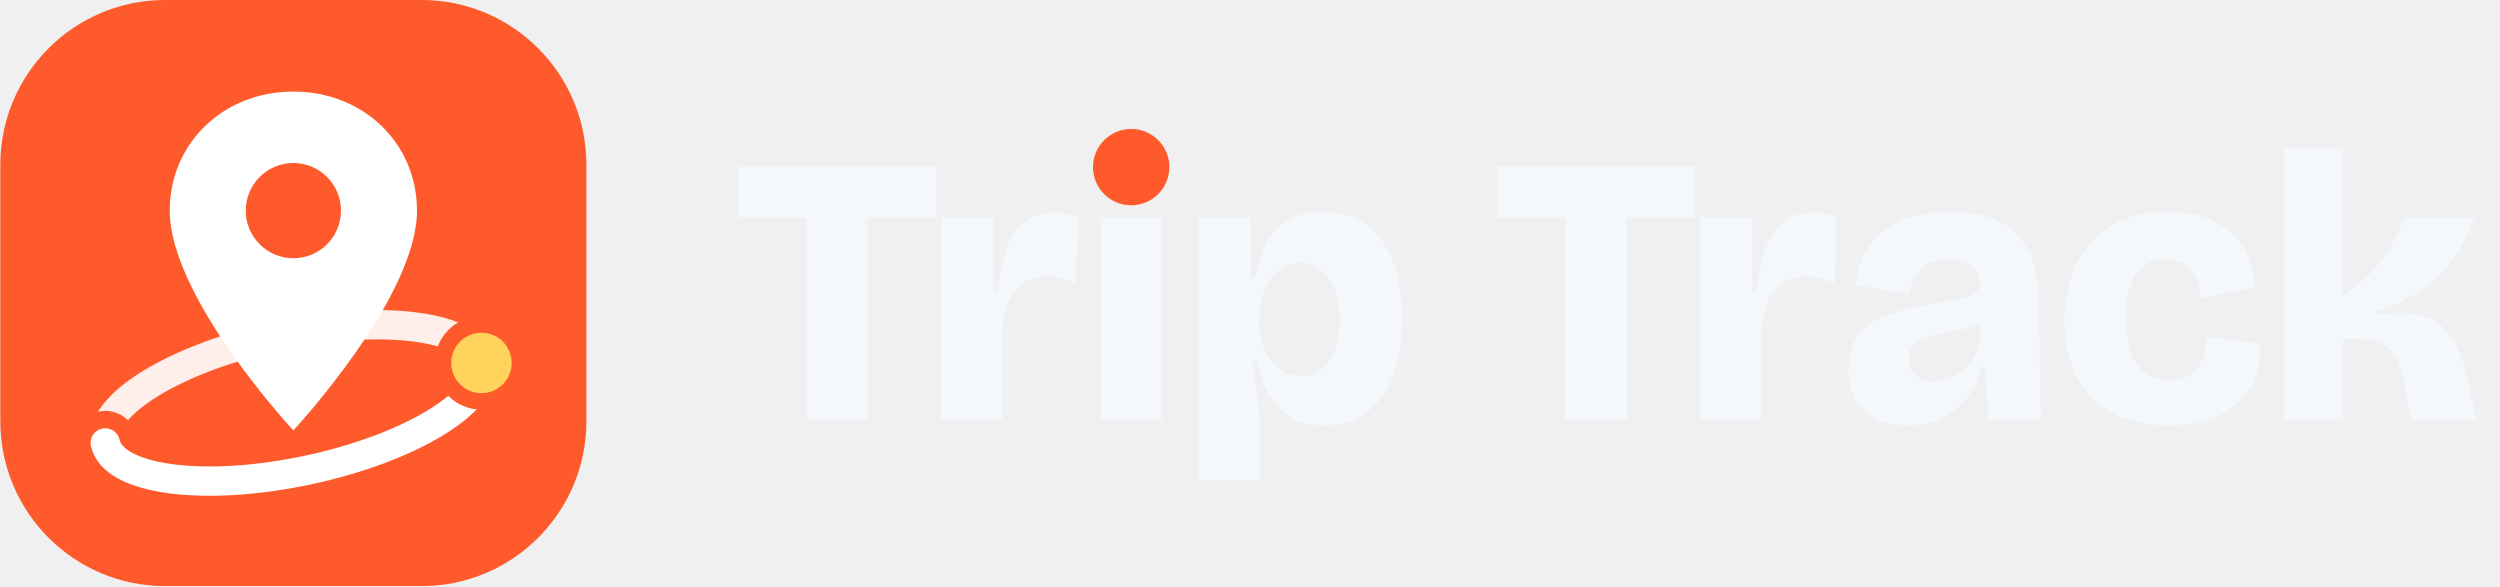
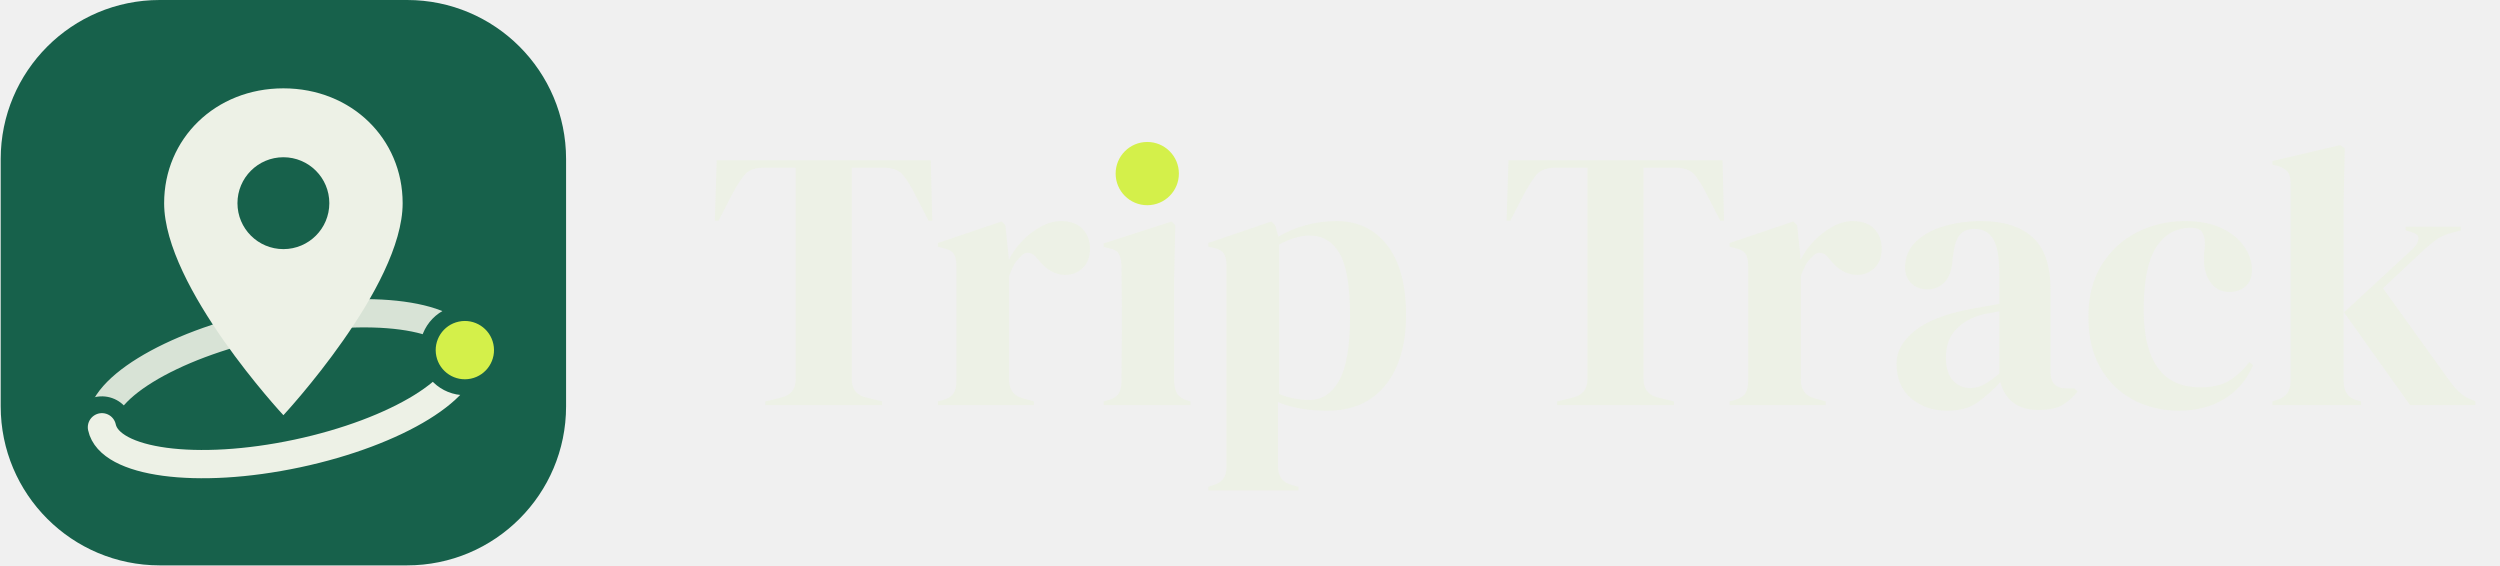
- <svg xmlns="http://www.w3.org/2000/svg" width="273" height="64" viewBox="0 0 272.93 64.00" role="img" aria-label="Trip Track">
+ <svg xmlns="http://www.w3.org/2000/svg" width="283" height="64" viewBox="0 0 282.84 64.00" role="img" aria-label="Trip Track">
  <g transform="translate(0 0) scale(1.0)">
-     <rect width="64" height="64" rx="18" fill="#FF5A2C" />
+     <rect width="64" height="64" rx="18" fill="#17614B" />
    <g transform="rotate(-12 32 44)">
-       <path d="M11 44A21 7.5 0 0 1 53 44" fill="none" stroke="#fff" stroke-width="3.2" stroke-linecap="round" opacity=".9" />
+       <path d="M11 44A21 7.5 0 0 1 53 44" fill="none" stroke="#EDF1E6" stroke-width="3.2" stroke-linecap="round" opacity=".9" />
    </g>
-     <path d="M32 10C24.3 10 18.5 15.7 18.5 23c0 9.5 13.5 24 13.5 24s13.5-14.5 13.5-24C45.5 15.7 39.7 10 32 10z" fill="#fff" />
-     <circle cx="32" cy="23" r="5.2" fill="#FF5A2C" />
+     <path d="M32 10C24.3 10 18.5 15.7 18.5 23c0 9.5 13.5 24 13.5 24s13.5-14.5 13.5-24C45.5 15.7 39.7 10 32 10z" fill="#EDF1E6" />
+     <circle cx="32" cy="23" r="5.2" fill="#17614B" />
    <g transform="rotate(-12 32 44)" fill="none" stroke-linecap="round">
-       <path d="M11 44A21 7.5 0 0 0 53 44" stroke="#FF5A2C" stroke-width="7" />
-       <path d="M11 44A21 7.5 0 0 0 53 44" stroke="#fff" stroke-width="3.2" />
-       <circle cx="53" cy="44" r="4.2" fill="#FFD35C" stroke="#FF5A2C" stroke-width="1.8" />
+       <path d="M11 44A21 7.5 0 0 0 53 44" stroke="#17614B" stroke-width="7" />
+       <path d="M11 44A21 7.5 0 0 0 53 44" stroke="#EDF1E6" stroke-width="3.2" />
+       <circle cx="53" cy="44" r="4.2" fill="#D4F04A" stroke="#17614B" stroke-width="1.8" />
    </g>
  </g>
-   <path d="M88.058 45.86V18.14H94.715V45.86ZM80.632 23.747V18.14H102.157V23.747Z" fill="#F4F8FD" />
-   <path d="M102.774 45.86V34.597L102.772 23.708H108.38L108.406 31.989H108.974Q109.247 28.737 110.019 26.816Q110.791 24.896 112.086 24.05Q113.38 23.204 115.163 23.204Q115.738 23.204 116.375 23.332Q117.013 23.46 117.702 23.758L117.405 30.988Q116.598 30.558 115.77 30.361Q114.943 30.164 114.242 30.164Q112.761 30.164 111.712 30.89Q110.663 31.615 110.083 33.042Q109.503 34.468 109.406 36.558V45.86Z" fill="#F4F8FD" />
-   <path d="M120.162 45.86V23.708H126.8V45.86Z" fill="#F4F8FD" />
-   <circle cx="123.49" cy="18.25" r="4.17" fill="#FF5A2C" />
-   <path d="M130.87 52.455 130.872 33.154 130.87 23.708H136.524L136.54 30.312L137.048 30.347Q137.479 27.924 138.424 26.313Q139.369 24.703 140.854 23.912Q142.339 23.121 144.355 23.121Q147.1 23.121 149.053 24.488Q151.006 25.855 152.043 28.461Q153.079 31.067 153.079 34.804Q153.079 38.529 152.043 41.131Q151.007 43.734 149.088 45.09Q147.168 46.446 144.514 46.446Q142.539 46.446 141.093 45.664Q139.647 44.882 138.686 43.313Q137.724 41.743 137.224 39.407L136.65 39.408Q136.879 40.608 137.073 41.866Q137.266 43.125 137.388 44.326Q137.51 45.528 137.51 46.632V52.455ZM142.062 41.074Q143.445 41.074 144.377 40.26Q145.308 39.446 145.781 38.05Q146.253 36.653 146.253 34.958Q146.253 33.121 145.751 31.719Q145.248 30.317 144.291 29.506Q143.334 28.696 141.995 28.696Q140.953 28.696 140.116 29.155Q139.279 29.615 138.689 30.437Q138.099 31.26 137.783 32.352Q137.466 33.443 137.466 34.731V35.268Q137.466 36.318 137.699 37.197Q137.933 38.076 138.355 38.794Q138.777 39.512 139.35 40.025Q139.922 40.539 140.61 40.806Q141.299 41.074 142.062 41.074Z" fill="#F4F8FD" />
-   <path d="M170.924 45.86V18.14H177.581V45.86ZM163.498 23.747V18.14H185.023V23.747Z" fill="#F4F8FD" />
-   <path d="M185.64 45.86V34.597L185.638 23.708H191.246L191.272 31.989H191.84Q192.113 28.737 192.885 26.816Q193.657 24.896 194.952 24.05Q196.246 23.204 198.029 23.204Q198.604 23.204 199.241 23.332Q199.879 23.46 200.568 23.758L200.271 30.988Q199.464 30.558 198.636 30.361Q197.809 30.164 197.108 30.164Q195.627 30.164 194.578 30.89Q193.529 31.615 192.949 33.042Q192.369 34.468 192.272 36.558V45.86Z" fill="#F4F8FD" />
-   <path d="M208.312 46.446Q206.56 46.446 205.086 45.795Q203.612 45.145 202.72 43.787Q201.829 42.429 201.829 40.296Q201.829 38.322 202.593 37.062Q203.358 35.802 204.723 35.041Q206.087 34.281 207.854 33.843Q209.621 33.405 211.602 33.076Q213.384 32.747 214.364 32.522Q215.344 32.296 215.752 31.922Q216.16 31.548 216.16 30.862Q216.16 29.681 215.3 28.976Q214.439 28.271 212.849 28.271Q211.807 28.271 210.851 28.647Q209.894 29.023 209.258 29.867Q208.621 30.712 208.498 32.128L202.61 31.125Q202.816 28.876 203.737 27.341Q204.658 25.805 206.118 24.874Q207.577 23.944 209.365 23.533Q211.153 23.121 213.057 23.121Q216.357 23.121 218.476 24.276Q220.596 25.431 221.624 27.706Q222.653 29.982 222.653 33.367V37.117Q222.653 38.558 222.681 40.025Q222.708 41.491 222.754 42.946Q222.8 44.401 222.871 45.86H217.073Q217.005 44.563 216.938 43.092Q216.871 41.62 216.839 40.018H216.338Q215.986 41.792 214.896 43.259Q213.806 44.725 212.133 45.586Q210.461 46.446 208.312 46.446ZM211.142 41.65Q211.894 41.65 212.711 41.369Q213.528 41.087 214.267 40.505Q215.006 39.922 215.533 38.971Q216.059 38.02 216.212 36.703L216.178 34.669L217.209 34.681Q216.673 35.215 215.804 35.535Q214.936 35.855 213.942 36.036Q212.949 36.217 211.961 36.408Q210.972 36.599 210.159 36.912Q209.347 37.225 208.856 37.756Q208.365 38.286 208.365 39.216Q208.365 40.366 209.159 41.008Q209.953 41.65 211.142 41.65Z" fill="#F4F8FD" />
-   <path d="M236.8 46.446Q233.884 46.446 231.735 45.588Q229.585 44.73 228.184 43.18Q226.783 41.629 226.094 39.555Q225.404 37.481 225.404 35.048Q225.404 32.555 226.095 30.409Q226.786 28.264 228.175 26.611Q229.564 24.959 231.683 24.04Q233.802 23.121 236.658 23.121Q239.84 23.121 241.931 24.25Q244.023 25.378 245.064 27.246Q246.106 29.113 246.111 31.397L240.193 32.555Q240.185 31.096 239.705 30.144Q239.225 29.192 238.383 28.735Q237.541 28.278 236.434 28.278Q235.392 28.278 234.589 28.68Q233.785 29.081 233.235 29.896Q232.685 30.711 232.393 31.913Q232.102 33.114 232.102 34.74Q232.102 36.921 232.635 38.44Q233.169 39.959 234.232 40.746Q235.295 41.533 236.883 41.533Q238.487 41.533 239.357 40.812Q240.227 40.092 240.567 39Q240.906 37.909 240.852 36.823L246.822 37.555Q246.885 39.285 246.35 40.888Q245.815 42.492 244.592 43.751Q243.37 45.01 241.443 45.728Q239.516 46.446 236.8 46.446Z" fill="#F4F8FD" />
-   <path d="M249.312 45.86V16.124H255.806V32.2Q257.165 31.396 258.24 30.406Q259.314 29.417 260.134 28.304Q260.954 27.191 261.537 26.03Q262.119 24.869 262.518 23.706H270.123Q269.622 25.36 268.709 26.95Q267.795 28.541 266.474 29.907Q265.152 31.274 263.386 32.312Q261.619 33.351 259.437 33.901V34.412Q262.221 33.934 264.001 34.364Q265.781 34.793 266.842 35.836Q267.902 36.879 268.483 38.342Q269.063 39.804 269.425 41.417L270.369 45.86H263.176L262.716 42.879Q262.419 41.211 261.982 39.889Q261.546 38.568 260.587 37.792Q259.629 37.016 257.723 37.015L255.806 37.014V45.86Z" fill="#F4F8FD" />
+   <path d="M86.552 45.86V45.44L88.274 45.02Q89.996 44.642 89.996 42.92V18.98H86.426Q84.872 18.98 84.2 19.799Q83.528 20.618 82.772 22.046L81.26 24.986H80.84L81.05 18.14H105.284L105.452 24.986H105.032L103.52 22.046Q102.806 20.618 102.134 19.799Q101.462 18.98 99.908 18.98H96.338V42.92Q96.338 44.642 98.06 45.02L99.782 45.44V45.86Z" fill="#EDF1E6" />
+   <path d="M106.082 45.86V45.44L106.712 45.272Q107.552 45.02 107.867 44.516Q108.182 44.012 108.182 43.214V30.068Q108.182 29.144 107.867 28.703Q107.552 28.262 106.712 28.094L106.082 27.926V27.506L113.306 25.07L113.726 25.49L114.104 29.102V29.438Q114.692 28.262 115.637 27.275Q116.582 26.288 117.737 25.658Q118.892 25.028 120.026 25.028Q121.622 25.028 122.462 25.91Q123.302 26.792 123.302 28.136Q123.302 29.564 122.483 30.341Q121.664 31.118 120.53 31.118Q118.766 31.118 117.422 29.354L117.338 29.27Q116.918 28.682 116.372 28.619Q115.826 28.556 115.364 29.144Q114.944 29.522 114.671 30.047Q114.398 30.572 114.146 31.244V42.962Q114.146 44.642 115.616 45.062L116.96 45.44V45.86Z" fill="#EDF1E6" />
+   <path d="M124.856 45.86V45.44L125.444 45.272Q126.284 45.02 126.578 44.516Q126.872 44.012 126.872 43.172Q126.872 41.702 126.893 40.001Q126.914 38.3 126.914 37.04V35.024Q126.914 33.722 126.893 32.567Q126.872 31.412 126.872 30.026Q126.83 29.144 126.557 28.703Q126.284 28.262 125.444 28.094L124.856 27.968V27.548L132.542 25.07L132.962 25.49L132.836 31.454V43.214Q132.878 44.054 133.172 44.558Q133.466 45.062 134.264 45.314L134.684 45.44V45.86Z" fill="#EDF1E6" />
+   <circle cx="129.79" cy="19.65" r="3.58" fill="#D4F04A" />
+   <path d="M136.7 55.52V55.1L137.204 54.932Q138.758 54.512 138.758 52.916V30.068Q138.758 29.144 138.443 28.682Q138.128 28.22 137.288 28.052L136.7 27.926V27.506L143.84 25.07L144.26 25.49L144.638 26.792Q146.024 25.952 147.725 25.49Q149.426 25.028 151.232 25.028Q154.844 25.028 156.965 27.779Q159.086 30.53 159.086 35.654Q159.086 40.694 156.755 43.592Q154.424 46.49 150.182 46.49Q146.864 46.49 144.596 45.524V52.79Q144.596 54.47 146.108 54.89L146.906 55.1V55.52ZM148.166 45.272Q150.266 45.272 151.505 43.088Q152.744 40.904 152.744 35.822Q152.744 30.74 151.568 28.703Q150.392 26.666 148.166 26.666Q146.612 26.666 144.722 27.674V44.6Q146.318 45.272 148.166 45.272Z" fill="#EDF1E6" />
+   <path d="M176.18 45.86V45.44L177.902 45.02Q179.624 44.642 179.624 42.92V18.98H176.054Q174.5 18.98 173.828 19.799Q173.156 20.618 172.4 22.046L170.888 24.986H170.468L170.678 18.14H194.912L195.08 24.986H194.66L193.148 22.046Q192.434 20.618 191.762 19.799Q191.09 18.98 189.536 18.98H185.966V42.92Q185.966 44.642 187.688 45.02L189.41 45.44V45.86Z" fill="#EDF1E6" />
+   <path d="M195.71 45.86V45.44L196.34 45.272Q197.18 45.02 197.495 44.516Q197.81 44.012 197.81 43.214V30.068Q197.81 29.144 197.495 28.703Q197.18 28.262 196.34 28.094L195.71 27.926V27.506L202.934 25.07L203.354 25.49L203.732 29.102V29.438Q204.32 28.262 205.265 27.275Q206.21 26.288 207.365 25.658Q208.52 25.028 209.654 25.028Q211.25 25.028 212.09 25.91Q212.93 26.792 212.93 28.136Q212.93 29.564 212.111 30.341Q211.292 31.118 210.158 31.118Q208.394 31.118 207.05 29.354L206.966 29.27Q206.546 28.682 206.0 28.619Q205.454 28.556 204.992 29.144Q204.572 29.522 204.299 30.047Q204.026 30.572 203.774 31.244V42.962Q203.774 44.642 205.244 45.062L206.588 45.44V45.86Z" fill="#EDF1E6" />
+   <path d="M220.364 46.49Q217.928 46.49 216.269 45.104Q214.61 43.718 214.61 41.114Q214.61 39.14 216.626 37.481Q218.642 35.822 222.968 34.982Q223.64 34.856 224.48 34.709Q225.32 34.562 226.244 34.394V31.076Q226.244 28.22 225.551 27.065Q224.858 25.91 223.388 25.91Q222.38 25.91 221.792 26.561Q221.204 27.212 221.036 28.808L220.952 29.27Q220.868 31.076 220.07 31.916Q219.272 32.756 218.096 32.756Q217.004 32.756 216.29 32.084Q215.576 31.412 215.576 30.278Q215.576 28.556 216.773 27.38Q217.97 26.204 219.944 25.616Q221.918 25.028 224.228 25.028Q227.966 25.028 230.003 26.855Q232.04 28.682 232.04 32.798V42.08Q232.04 43.97 233.804 43.97H234.728L235.106 44.306Q234.308 45.314 233.363 45.86Q232.418 46.406 230.696 46.406Q228.848 46.406 227.777 45.545Q226.706 44.684 226.37 43.256Q225.11 44.6 223.787 45.545Q222.464 46.49 220.364 46.49ZM222.926 43.928Q223.766 43.928 224.501 43.529Q225.236 43.13 226.244 42.29V35.234Q225.824 35.318 225.404 35.402Q224.984 35.486 224.438 35.57Q222.506 36.074 221.351 37.271Q220.196 38.468 220.196 40.484Q220.196 42.206 220.994 43.067Q221.792 43.928 222.926 43.928Z" fill="#EDF1E6" />
+   <path d="M246.572 46.49Q243.716 46.49 241.385 45.251Q239.054 44.012 237.689 41.639Q236.324 39.266 236.324 35.822Q236.324 32.42 237.815 30.005Q239.306 27.59 241.805 26.309Q244.304 25.028 247.286 25.028Q249.722 25.028 251.402 25.826Q253.082 26.624 253.964 27.905Q254.846 29.186 254.846 30.572Q254.846 31.748 254.132 32.399Q253.418 33.05 252.284 33.05Q251.066 33.05 250.31 32.168Q249.554 31.286 249.428 29.858Q249.386 28.934 249.47 28.283Q249.554 27.632 249.47 26.96Q249.302 26.246 248.945 26.015Q248.588 25.784 247.958 25.784Q245.396 25.784 243.989 28.01Q242.582 30.236 242.582 35.108Q242.582 39.35 244.157 41.597Q245.732 43.844 249.008 43.844Q250.982 43.844 252.2 43.13Q253.418 42.416 254.552 40.988L254.972 41.324Q253.922 43.802 251.738 45.146Q249.554 46.49 246.572 46.49Z" fill="#EDF1E6" />
+   <path d="M257.156 45.86V45.44L257.786 45.23Q259.214 44.768 259.214 43.172V20.702Q259.214 19.862 258.878 19.442Q258.542 19.022 257.702 18.77L257.156 18.644V18.224L264.842 16.418L265.346 16.796L265.22 22.676V43.172Q265.22 44.852 266.606 45.272L267.194 45.44V45.86ZM272.738 45.86 265.262 35.36 273.032 28.178Q273.578 27.674 273.683 27.107Q273.788 26.54 272.948 26.288L272.234 26.078V25.658H278.492V26.078L277.232 26.414Q276.308 26.708 275.741 27.107Q275.174 27.506 274.376 28.22L269.672 32.63L277.19 43.088Q277.862 44.012 278.45 44.516Q279.038 45.02 279.962 45.356L280.13 45.44V45.86Z" fill="#EDF1E6" />
</svg>
